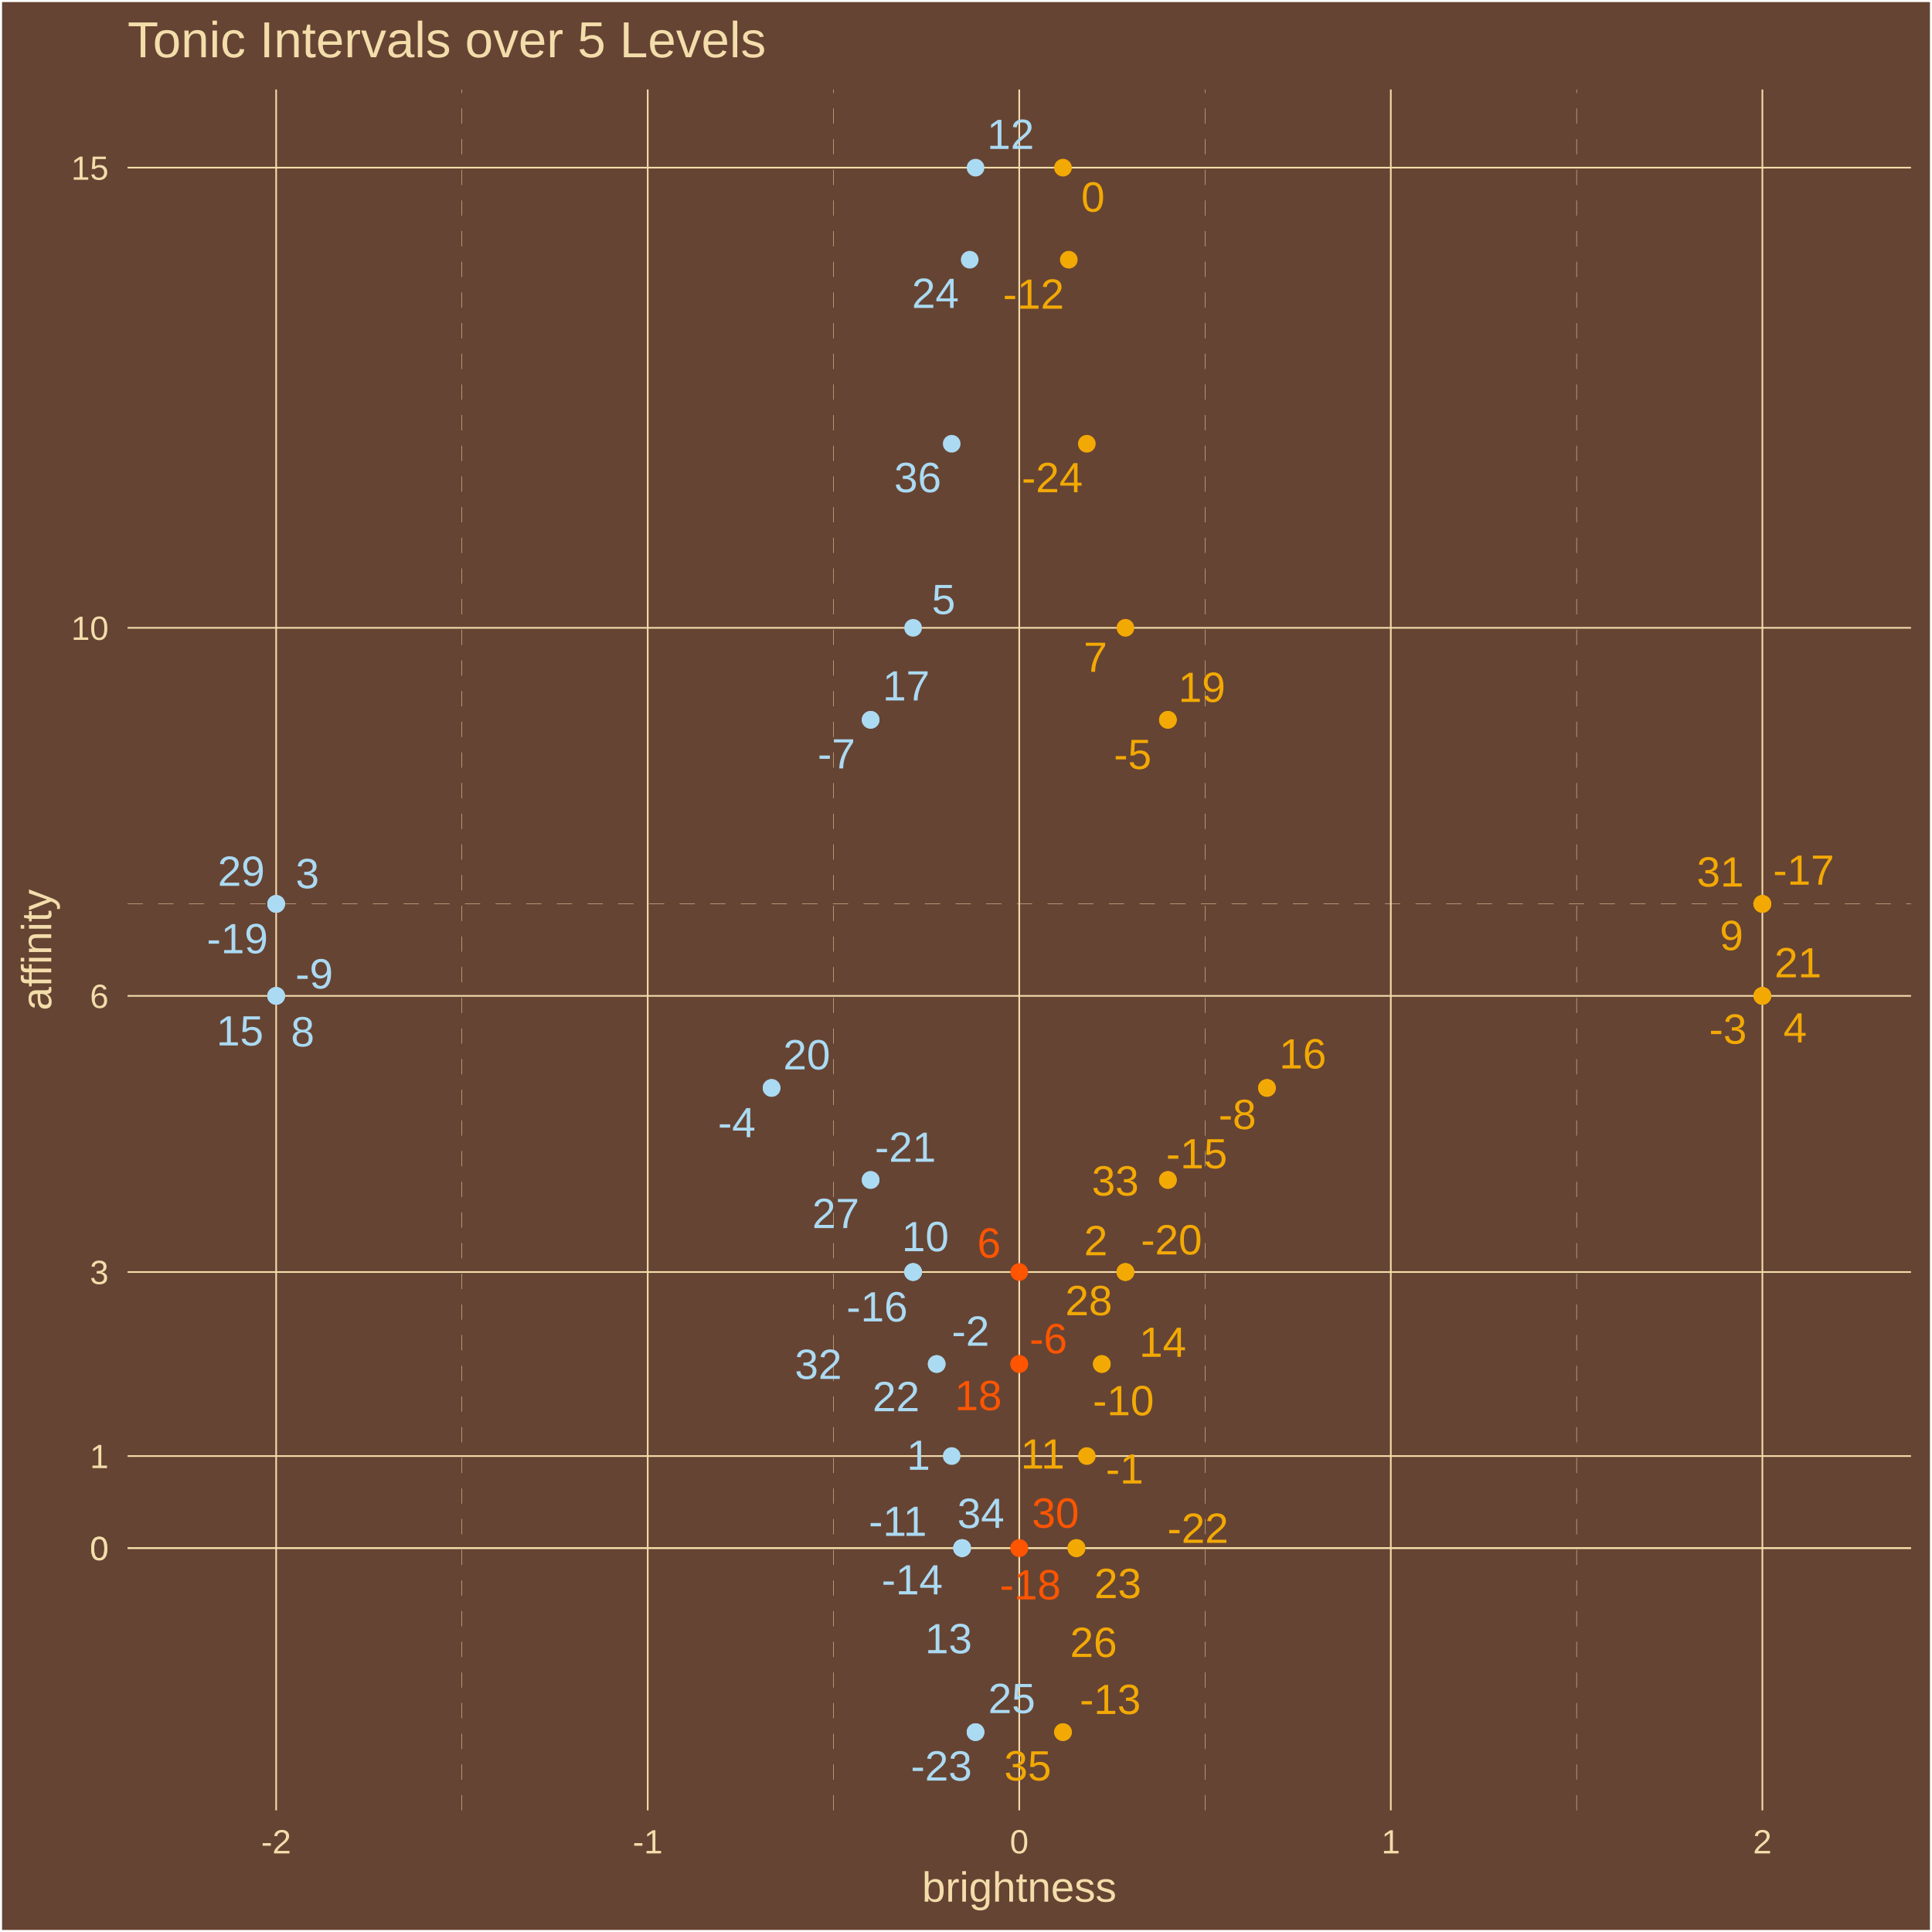
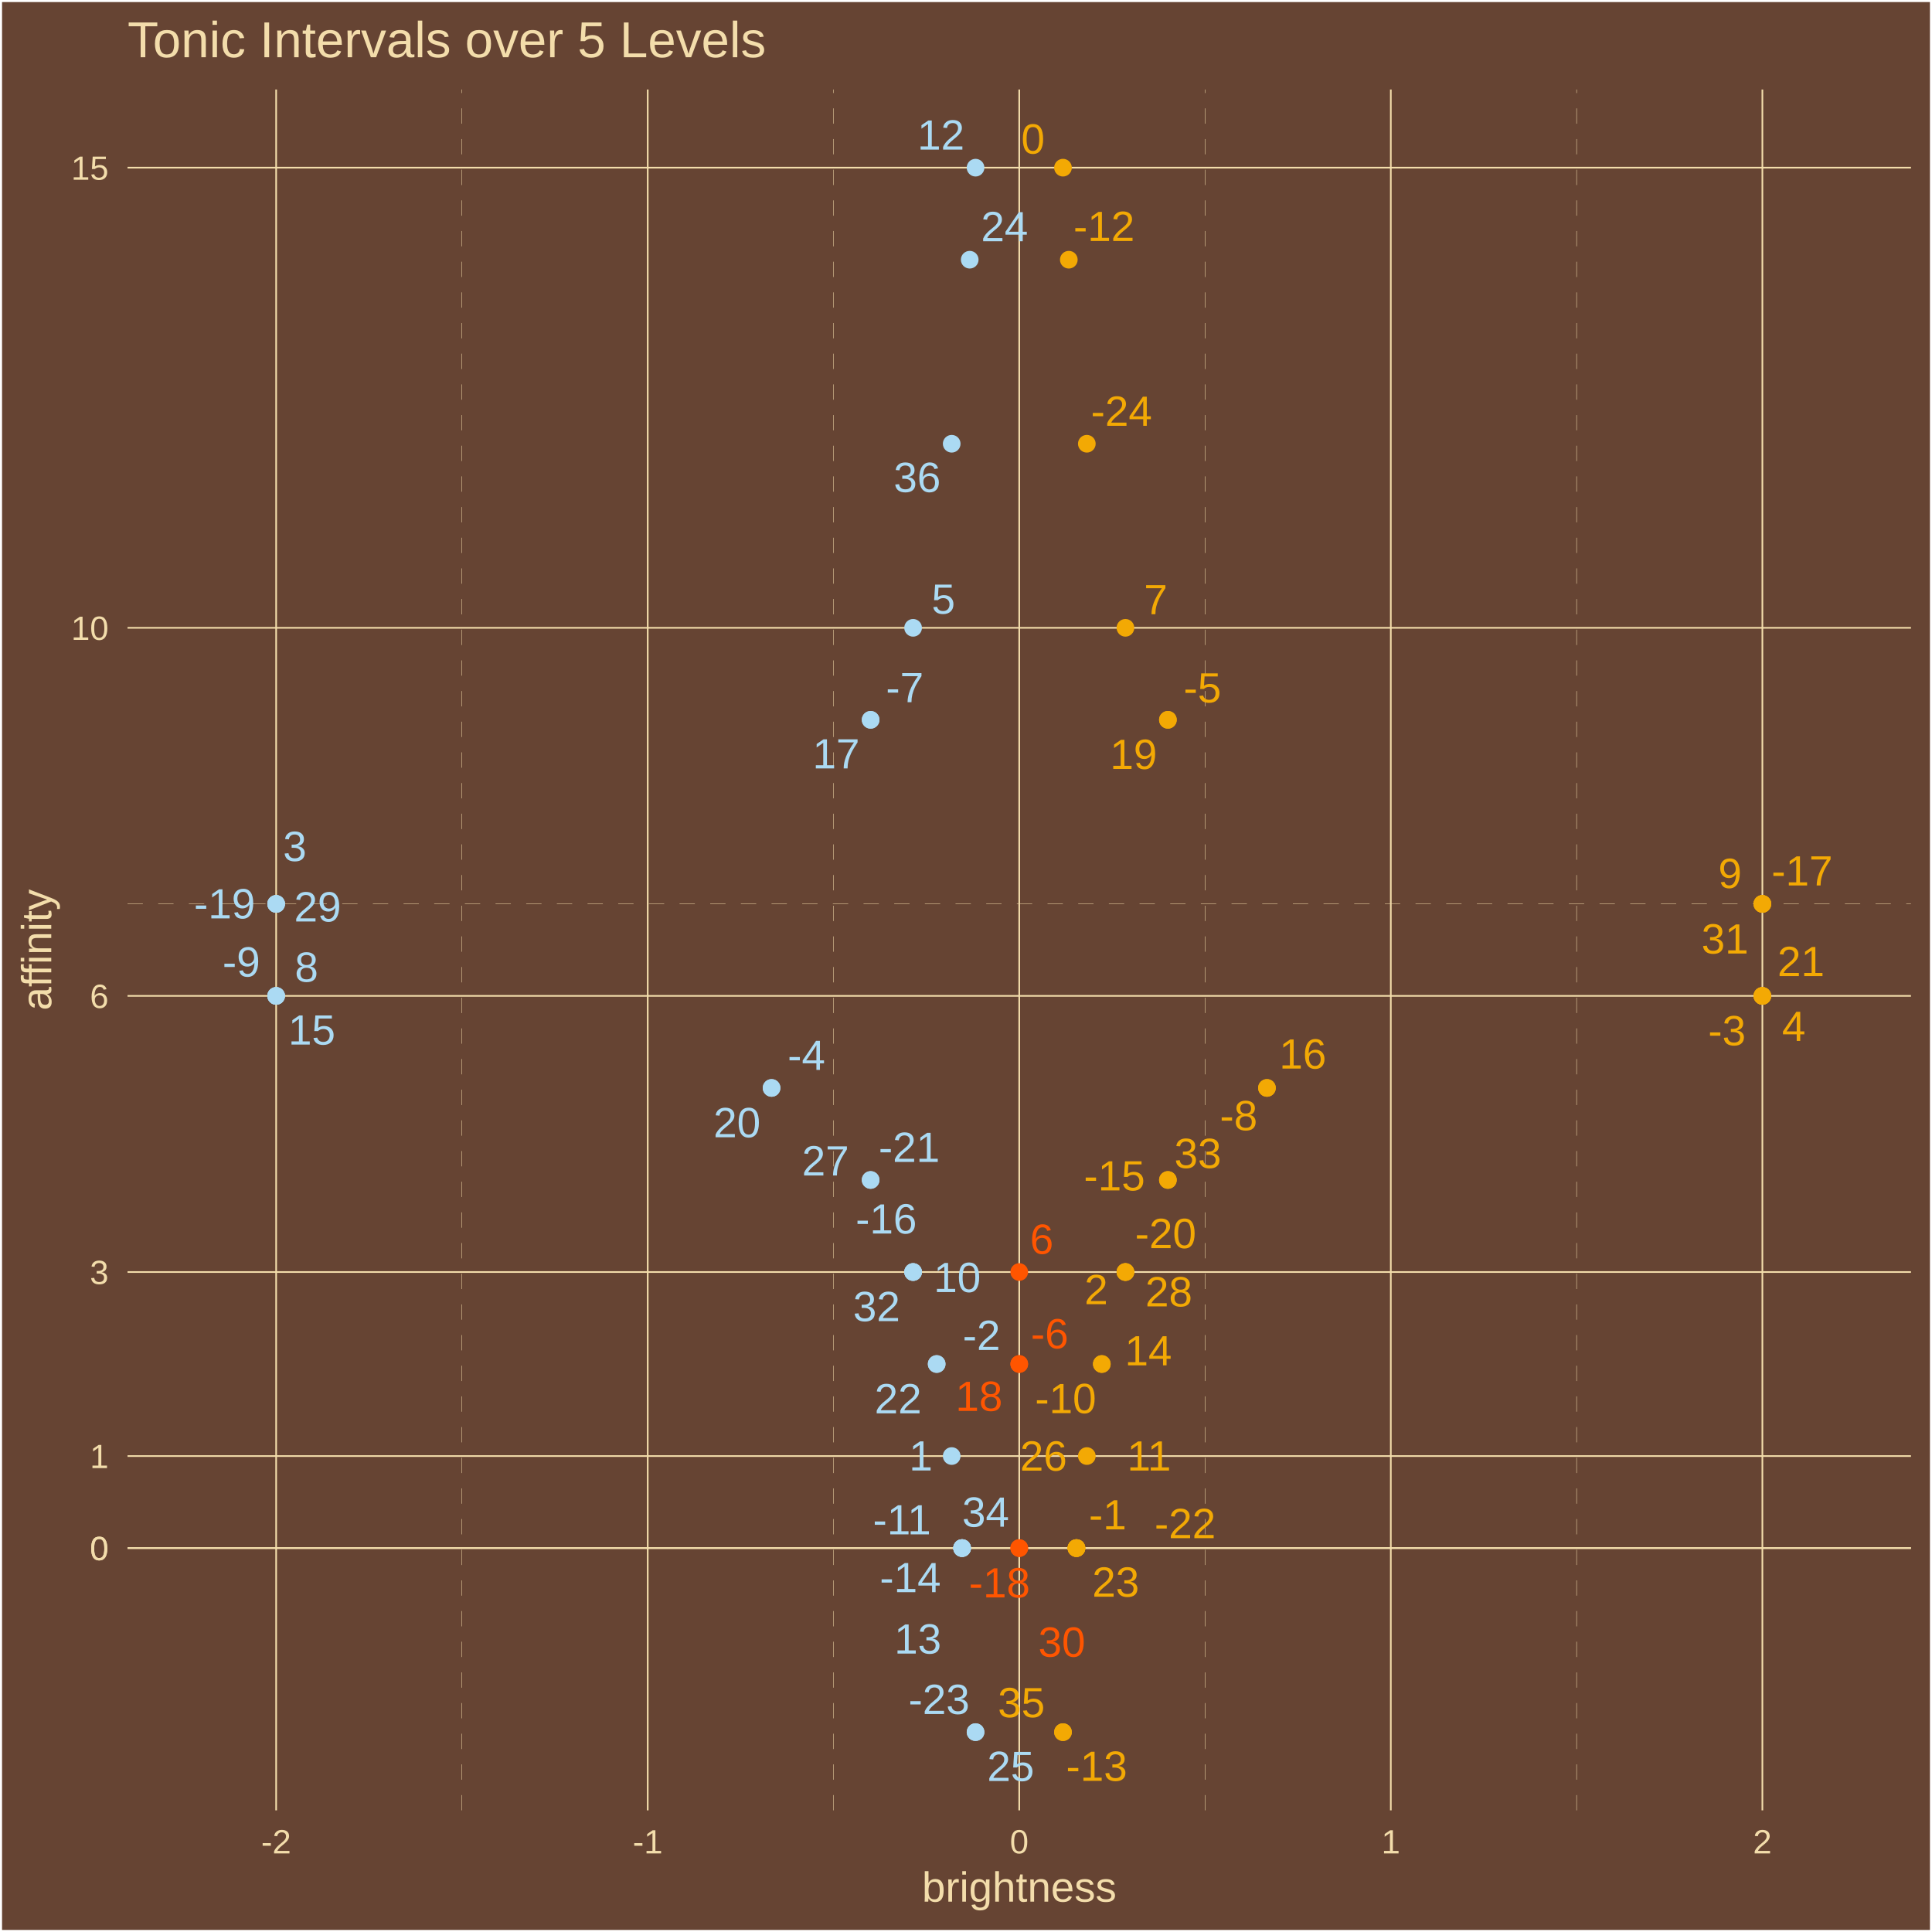
<svg xmlns="http://www.w3.org/2000/svg" class="svglite" width="504.00pt" height="504.00pt" viewBox="0 0 504.00 504.00">
  <defs>
    <style type="text/css">
    .svglite line, .svglite polyline, .svglite polygon, .svglite path, .svglite rect, .svglite circle {
      fill: none;
      stroke: #000000;
      stroke-linecap: round;
      stroke-linejoin: round;
      stroke-miterlimit: 10.00;
    }
    .svglite text {
      white-space: pre;
    }
  </style>
  </defs>
  <rect width="100%" height="100%" style="stroke: none; fill: #664433;" />
  <defs>
    <clipPath id="cpMC4wMHw1MDQuMDB8MC4wMHw1MDQuMDA=">
      <rect x="0.00" y="0.00" width="504.00" height="504.00" />
    </clipPath>
  </defs>
  <g clip-path="url(#cpMC4wMHw1MDQuMDB8MC4wMHw1MDQuMDA=)">
    <rect x="0.00" y="0" width="504.00" height="504.00" style="stroke-width: 1.07; stroke: #FFFFFF; fill: #664433;" />
  </g>
  <defs>
    <clipPath id="cpMzMuMjd8NDk4LjUyfDIzLjM0fDQ3Mi4yNw==">
      <rect x="33.27" y="23.34" width="465.25" height="448.93" />
    </clipPath>
  </defs>
  <g clip-path="url(#cpMzMuMjd8NDk4LjUyfDIzLjM0fDQ3Mi4yNw==)">
    <rect x="33.27" y="23.34" width="465.25" height="448.93" style="stroke-width: 1.07; stroke: none; fill: #664433;" />
    <polyline points="33.27,235.80 498.52,235.80 " style="stroke-width: 0.11; stroke: #F3DDAB; stroke-dasharray: 4.00,4.00; stroke-linecap: butt;" />
    <polyline points="120.50,472.27 120.50,23.34 " style="stroke-width: 0.11; stroke: #F3DDAB; stroke-dasharray: 4.00,4.00; stroke-linecap: butt;" />
    <polyline points="217.43,472.27 217.43,23.34 " style="stroke-width: 0.11; stroke: #F3DDAB; stroke-dasharray: 4.00,4.00; stroke-linecap: butt;" />
    <polyline points="314.36,472.27 314.36,23.34 " style="stroke-width: 0.11; stroke: #F3DDAB; stroke-dasharray: 4.00,4.00; stroke-linecap: butt;" />
    <polyline points="411.29,472.27 411.29,23.34 " style="stroke-width: 0.11; stroke: #F3DDAB; stroke-dasharray: 4.00,4.00; stroke-linecap: butt;" />
    <polyline points="33.27,403.85 498.52,403.85 " style="stroke-width: 0.43; stroke: #F3DDAB; stroke-linecap: butt;" />
    <polyline points="33.27,403.85 498.52,403.85 " style="stroke-width: 0.43; stroke: #F3DDAB; stroke-linecap: butt;" />
    <polyline points="33.27,379.84 498.52,379.84 " style="stroke-width: 0.43; stroke: #F3DDAB; stroke-linecap: butt;" />
    <polyline points="33.27,331.83 498.52,331.83 " style="stroke-width: 0.43; stroke: #F3DDAB; stroke-linecap: butt;" />
    <polyline points="33.27,259.80 498.52,259.80 " style="stroke-width: 0.43; stroke: #F3DDAB; stroke-linecap: butt;" />
    <polyline points="33.27,163.78 498.52,163.78 " style="stroke-width: 0.43; stroke: #F3DDAB; stroke-linecap: butt;" />
    <polyline points="33.27,43.74 498.52,43.74 " style="stroke-width: 0.43; stroke: #F3DDAB; stroke-linecap: butt;" />
    <polyline points="72.04,472.27 72.04,23.34 " style="stroke-width: 0.43; stroke: #F3DDAB; stroke-linecap: butt;" />
    <polyline points="168.97,472.27 168.97,23.34 " style="stroke-width: 0.43; stroke: #F3DDAB; stroke-linecap: butt;" />
    <polyline points="265.89,472.27 265.89,23.34 " style="stroke-width: 0.43; stroke: #F3DDAB; stroke-linecap: butt;" />
    <polyline points="362.82,472.27 362.82,23.34 " style="stroke-width: 0.43; stroke: #F3DDAB; stroke-linecap: butt;" />
    <polyline points="459.75,472.27 459.75,23.34 " style="stroke-width: 0.43; stroke: #F3DDAB; stroke-linecap: butt;" />
    <circle cx="283.52" cy="115.76" r="1.95" style="stroke-width: 0.71; stroke: #F3A904; fill: #F3A904;" />
    <circle cx="254.49" cy="451.86" r="1.95" style="stroke-width: 0.71; stroke: #ABDAF3; fill: #ABDAF3;" />
    <circle cx="280.81" cy="403.85" r="1.95" style="stroke-width: 0.71; stroke: #F3A904; fill: #F3A904;" />
    <circle cx="227.12" cy="307.82" r="1.95" style="stroke-width: 0.71; stroke: #ABDAF3; fill: #ABDAF3;" />
    <circle cx="293.59" cy="331.83" r="1.95" style="stroke-width: 0.71; stroke: #F3A904; fill: #F3A904;" />
    <circle cx="72.04" cy="235.80" r="1.95" style="stroke-width: 0.71; stroke: #ABDAF3; fill: #ABDAF3;" />
    <circle cx="265.89" cy="403.85" r="1.95" style="stroke-width: 0.71; stroke: #FF5500; fill: #FF5500;" />
    <circle cx="459.75" cy="235.80" r="1.95" style="stroke-width: 0.71; stroke: #F3A904; fill: #F3A904;" />
    <circle cx="238.20" cy="331.83" r="1.95" style="stroke-width: 0.71; stroke: #ABDAF3; fill: #ABDAF3;" />
    <circle cx="304.67" cy="307.82" r="1.95" style="stroke-width: 0.71; stroke: #F3A904; fill: #F3A904;" />
    <circle cx="250.98" cy="403.85" r="1.95" style="stroke-width: 0.71; stroke: #ABDAF3; fill: #ABDAF3;" />
    <circle cx="277.30" cy="451.86" r="1.95" style="stroke-width: 0.71; stroke: #F3A904; fill: #F3A904;" />
    <circle cx="278.82" cy="67.75" r="1.95" style="stroke-width: 0.71; stroke: #F3A904; fill: #F3A904;" />
    <circle cx="250.98" cy="403.85" r="1.95" style="stroke-width: 0.71; stroke: #ABDAF3; fill: #ABDAF3;" />
    <circle cx="287.43" cy="355.83" r="1.95" style="stroke-width: 0.71; stroke: #F3A904; fill: #F3A904;" />
    <circle cx="72.04" cy="259.80" r="1.95" style="stroke-width: 0.71; stroke: #ABDAF3; fill: #ABDAF3;" />
    <circle cx="330.51" cy="283.81" r="1.95" style="stroke-width: 0.71; stroke: #F3A904; fill: #F3A904;" />
    <circle cx="227.12" cy="187.78" r="1.95" style="stroke-width: 0.71; stroke: #ABDAF3; fill: #ABDAF3;" />
    <circle cx="265.89" cy="355.83" r="1.95" style="stroke-width: 0.71; stroke: #FF5500; fill: #FF5500;" />
    <circle cx="304.67" cy="187.78" r="1.95" style="stroke-width: 0.71; stroke: #F3A904; fill: #F3A904;" />
    <circle cx="201.28" cy="283.81" r="1.95" style="stroke-width: 0.71; stroke: #ABDAF3; fill: #ABDAF3;" />
    <circle cx="459.75" cy="259.80" r="1.95" style="stroke-width: 0.71; stroke: #F3A904; fill: #F3A904;" />
    <circle cx="244.35" cy="355.83" r="1.95" style="stroke-width: 0.71; stroke: #ABDAF3; fill: #ABDAF3;" />
    <circle cx="280.81" cy="403.85" r="1.95" style="stroke-width: 0.71; stroke: #F3A904; fill: #F3A904;" />
    <circle cx="277.30" cy="43.74" r="1.95" style="stroke-width: 0.71; stroke: #F3A904; fill: #F3A904;" />
    <circle cx="248.27" cy="379.84" r="1.95" style="stroke-width: 0.71; stroke: #ABDAF3; fill: #ABDAF3;" />
    <circle cx="293.59" cy="331.83" r="1.95" style="stroke-width: 0.71; stroke: #F3A904; fill: #F3A904;" />
    <circle cx="72.04" cy="235.80" r="1.95" style="stroke-width: 0.71; stroke: #ABDAF3; fill: #ABDAF3;" />
    <circle cx="459.75" cy="259.80" r="1.95" style="stroke-width: 0.71; stroke: #F3A904; fill: #F3A904;" />
    <circle cx="238.20" cy="163.78" r="1.95" style="stroke-width: 0.71; stroke: #ABDAF3; fill: #ABDAF3;" />
    <circle cx="265.89" cy="331.83" r="1.95" style="stroke-width: 0.71; stroke: #FF5500; fill: #FF5500;" />
    <circle cx="293.59" cy="163.78" r="1.95" style="stroke-width: 0.71; stroke: #F3A904; fill: #F3A904;" />
    <circle cx="72.04" cy="259.80" r="1.95" style="stroke-width: 0.71; stroke: #ABDAF3; fill: #ABDAF3;" />
    <circle cx="459.75" cy="235.80" r="1.95" style="stroke-width: 0.71; stroke: #F3A904; fill: #F3A904;" />
    <circle cx="238.20" cy="331.83" r="1.95" style="stroke-width: 0.71; stroke: #ABDAF3; fill: #ABDAF3;" />
    <circle cx="283.52" cy="379.84" r="1.95" style="stroke-width: 0.71; stroke: #F3A904; fill: #F3A904;" />
    <circle cx="254.49" cy="43.74" r="1.95" style="stroke-width: 0.71; stroke: #ABDAF3; fill: #ABDAF3;" />
    <circle cx="250.98" cy="403.85" r="1.95" style="stroke-width: 0.71; stroke: #ABDAF3; fill: #ABDAF3;" />
    <circle cx="287.43" cy="355.83" r="1.95" style="stroke-width: 0.71; stroke: #F3A904; fill: #F3A904;" />
    <circle cx="72.04" cy="259.80" r="1.95" style="stroke-width: 0.71; stroke: #ABDAF3; fill: #ABDAF3;" />
    <circle cx="330.51" cy="283.81" r="1.95" style="stroke-width: 0.71; stroke: #F3A904; fill: #F3A904;" />
    <circle cx="227.12" cy="187.78" r="1.95" style="stroke-width: 0.71; stroke: #ABDAF3; fill: #ABDAF3;" />
    <circle cx="265.89" cy="355.83" r="1.95" style="stroke-width: 0.71; stroke: #FF5500; fill: #FF5500;" />
    <circle cx="304.67" cy="187.78" r="1.95" style="stroke-width: 0.71; stroke: #F3A904; fill: #F3A904;" />
    <circle cx="201.28" cy="283.81" r="1.95" style="stroke-width: 0.71; stroke: #ABDAF3; fill: #ABDAF3;" />
    <circle cx="459.75" cy="259.80" r="1.95" style="stroke-width: 0.71; stroke: #F3A904; fill: #F3A904;" />
    <circle cx="244.35" cy="355.83" r="1.95" style="stroke-width: 0.71; stroke: #ABDAF3; fill: #ABDAF3;" />
    <circle cx="280.81" cy="403.85" r="1.95" style="stroke-width: 0.71; stroke: #F3A904; fill: #F3A904;" />
    <circle cx="252.97" cy="67.75" r="1.95" style="stroke-width: 0.71; stroke: #ABDAF3; fill: #ABDAF3;" />
    <circle cx="254.49" cy="451.86" r="1.95" style="stroke-width: 0.71; stroke: #ABDAF3; fill: #ABDAF3;" />
    <circle cx="280.81" cy="403.85" r="1.95" style="stroke-width: 0.71; stroke: #F3A904; fill: #F3A904;" />
    <circle cx="227.12" cy="307.82" r="1.95" style="stroke-width: 0.71; stroke: #ABDAF3; fill: #ABDAF3;" />
    <circle cx="293.59" cy="331.83" r="1.95" style="stroke-width: 0.71; stroke: #F3A904; fill: #F3A904;" />
    <circle cx="72.04" cy="235.80" r="1.95" style="stroke-width: 0.71; stroke: #ABDAF3; fill: #ABDAF3;" />
    <circle cx="265.89" cy="403.85" r="1.95" style="stroke-width: 0.71; stroke: #FF5500; fill: #FF5500;" />
    <circle cx="459.75" cy="235.80" r="1.95" style="stroke-width: 0.71; stroke: #F3A904; fill: #F3A904;" />
    <circle cx="238.20" cy="331.83" r="1.95" style="stroke-width: 0.71; stroke: #ABDAF3; fill: #ABDAF3;" />
    <circle cx="304.67" cy="307.82" r="1.95" style="stroke-width: 0.71; stroke: #F3A904; fill: #F3A904;" />
    <circle cx="250.98" cy="403.85" r="1.95" style="stroke-width: 0.71; stroke: #ABDAF3; fill: #ABDAF3;" />
    <circle cx="277.30" cy="451.86" r="1.95" style="stroke-width: 0.71; stroke: #F3A904; fill: #F3A904;" />
    <circle cx="248.27" cy="115.76" r="1.95" style="stroke-width: 0.71; stroke: #ABDAF3; fill: #ABDAF3;" />
-     <line x1="302.73" y1="398.69" x2="281.91" y2="403.59" style="stroke-width: 1.07; stroke: none;" />
-     <line x1="243.98" y1="398.43" x2="250.09" y2="403.16" style="stroke-width: 1.07; stroke: none;" />
-     <line x1="292.25" y1="388.80" x2="281.48" y2="402.96" style="stroke-width: 1.07; stroke: none;" />
-     <line x1="247.51" y1="421.58" x2="250.77" y2="404.93" style="stroke-width: 1.07; stroke: none;" />
-     <line x1="295.38" y1="351.17" x2="288.41" y2="355.26" style="stroke-width: 1.07; stroke: none;" />
-     <line x1="285.15" y1="422.54" x2="281.06" y2="404.92" style="stroke-width: 1.07; stroke: none;" />
-     <line x1="221.42" y1="354.87" x2="237.54" y2="332.73" style="stroke-width: 1.07; stroke: none;" />
-     <text x="274.50" y="128.41" text-anchor="middle" style="font-size: 11.04px;fill: #F3A904; font-family: &quot;Arial&quot;;" textLength="15.94px" lengthAdjust="spacingAndGlyphs">-24</text>
-     <text x="245.58" y="464.50" text-anchor="middle" style="font-size: 11.04px;fill: #ABDAF3; font-family: &quot;Arial&quot;;" textLength="15.94px" lengthAdjust="spacingAndGlyphs">-23</text>
-     <text x="312.50" y="402.49" text-anchor="middle" style="font-size: 11.04px;fill: #F3A904; font-family: &quot;Arial&quot;;" textLength="15.94px" lengthAdjust="spacingAndGlyphs">-22</text>
-     <text x="236.19" y="303.08" text-anchor="middle" style="font-size: 11.04px;fill: #ABDAF3; font-family: &quot;Arial&quot;;" textLength="15.94px" lengthAdjust="spacingAndGlyphs">-21</text>
-     <text x="305.60" y="327.24" text-anchor="middle" style="font-size: 11.04px;fill: #F3A904; font-family: &quot;Arial&quot;;" textLength="15.94px" lengthAdjust="spacingAndGlyphs">-20</text>
-     <text x="61.93" y="248.68" text-anchor="middle" style="font-size: 11.04px;fill: #ABDAF3; font-family: &quot;Arial&quot;;" textLength="15.94px" lengthAdjust="spacingAndGlyphs">-19</text>
-     <text x="268.78" y="417.23" text-anchor="middle" style="font-size: 11.04px;fill: #FF5500; font-family: &quot;Arial&quot;;" textLength="15.94px" lengthAdjust="spacingAndGlyphs">-18</text>
-     <text x="470.52" y="230.79" text-anchor="middle" style="font-size: 11.04px;fill: #F3A904; font-family: &quot;Arial&quot;;" textLength="15.94px" lengthAdjust="spacingAndGlyphs">-17</text>
-     <text x="228.81" y="344.73" text-anchor="middle" style="font-size: 11.04px;fill: #ABDAF3; font-family: &quot;Arial&quot;;" textLength="15.94px" lengthAdjust="spacingAndGlyphs">-16</text>
-     <text x="312.19" y="304.77" text-anchor="middle" style="font-size: 11.04px;fill: #F3A904; font-family: &quot;Arial&quot;;" textLength="15.94px" lengthAdjust="spacingAndGlyphs">-15</text>
-     <text x="237.96" y="415.92" text-anchor="middle" style="font-size: 11.04px;fill: #ABDAF3; font-family: &quot;Arial&quot;;" textLength="15.94px" lengthAdjust="spacingAndGlyphs">-14</text>
-     <text x="289.64" y="447.14" text-anchor="middle" style="font-size: 11.04px;fill: #F3A904; font-family: &quot;Arial&quot;;" textLength="15.94px" lengthAdjust="spacingAndGlyphs">-13</text>
-     <text x="269.62" y="80.53" text-anchor="middle" style="font-size: 11.04px;fill: #F3A904; font-family: &quot;Arial&quot;;" textLength="15.94px" lengthAdjust="spacingAndGlyphs">-12</text>
-     <text x="234.21" y="400.67" text-anchor="middle" style="font-size: 11.04px;fill: #ABDAF3; font-family: &quot;Arial&quot;;" textLength="15.94px" lengthAdjust="spacingAndGlyphs">-11</text>
-     <text x="293.06" y="369.20" text-anchor="middle" style="font-size: 11.04px;fill: #F3A904; font-family: &quot;Arial&quot;;" textLength="15.94px" lengthAdjust="spacingAndGlyphs">-10</text>
-     <text x="81.98" y="257.86" text-anchor="middle" style="font-size: 11.04px;fill: #ABDAF3; font-family: &quot;Arial&quot;;" textLength="9.81px" lengthAdjust="spacingAndGlyphs">-9</text>
-     <text x="322.79" y="294.55" text-anchor="middle" style="font-size: 11.04px;fill: #F3A904; font-family: &quot;Arial&quot;;" textLength="9.81px" lengthAdjust="spacingAndGlyphs">-8</text>
-     <text x="218.21" y="200.45" text-anchor="middle" style="font-size: 11.04px;fill: #ABDAF3; font-family: &quot;Arial&quot;;" textLength="9.81px" lengthAdjust="spacingAndGlyphs">-7</text>
-     <text x="273.49" y="353.04" text-anchor="middle" style="font-size: 11.04px;fill: #FF5500; font-family: &quot;Arial&quot;;" textLength="9.81px" lengthAdjust="spacingAndGlyphs">-6</text>
-     <text x="295.48" y="200.61" text-anchor="middle" style="font-size: 11.04px;fill: #F3A904; font-family: &quot;Arial&quot;;" textLength="9.81px" lengthAdjust="spacingAndGlyphs">-5</text>
-     <text x="192.20" y="296.66" text-anchor="middle" style="font-size: 11.04px;fill: #ABDAF3; font-family: &quot;Arial&quot;;" textLength="9.81px" lengthAdjust="spacingAndGlyphs">-4</text>
-     <text x="450.77" y="272.27" text-anchor="middle" style="font-size: 11.04px;fill: #F3A904; font-family: &quot;Arial&quot;;" textLength="9.81px" lengthAdjust="spacingAndGlyphs">-3</text>
-     <text x="253.19" y="351.06" text-anchor="middle" style="font-size: 11.04px;fill: #ABDAF3; font-family: &quot;Arial&quot;;" textLength="9.81px" lengthAdjust="spacingAndGlyphs">-2</text>
-     <text x="293.38" y="387.00" text-anchor="middle" style="font-size: 11.04px;fill: #F3A904; font-family: &quot;Arial&quot;;" textLength="9.81px" lengthAdjust="spacingAndGlyphs">-1</text>
-     <text x="285.12" y="55.21" text-anchor="middle" style="font-size: 11.04px;fill: #F3A904; font-family: &quot;Arial&quot;;" textLength="6.13px" lengthAdjust="spacingAndGlyphs">0</text>
-     <text x="239.60" y="383.43" text-anchor="middle" style="font-size: 11.04px;fill: #ABDAF3; font-family: &quot;Arial&quot;;" textLength="6.13px" lengthAdjust="spacingAndGlyphs">1</text>
-     <text x="285.87" y="327.47" text-anchor="middle" style="font-size: 11.04px;fill: #F3A904; font-family: &quot;Arial&quot;;" textLength="6.13px" lengthAdjust="spacingAndGlyphs">2</text>
-     <text x="80.19" y="231.71" text-anchor="middle" style="font-size: 11.04px;fill: #ABDAF3; font-family: &quot;Arial&quot;;" textLength="6.13px" lengthAdjust="spacingAndGlyphs">3</text>
-     <text x="468.30" y="271.94" text-anchor="middle" style="font-size: 11.04px;fill: #F3A904; font-family: &quot;Arial&quot;;" textLength="6.13px" lengthAdjust="spacingAndGlyphs">4</text>
-     <text x="246.15" y="160.19" text-anchor="middle" style="font-size: 11.04px;fill: #ABDAF3; font-family: &quot;Arial&quot;;" textLength="6.13px" lengthAdjust="spacingAndGlyphs">5</text>
-     <text x="257.99" y="328.08" text-anchor="middle" style="font-size: 11.04px;fill: #FF5500; font-family: &quot;Arial&quot;;" textLength="6.13px" lengthAdjust="spacingAndGlyphs">6</text>
-     <text x="285.77" y="175.26" text-anchor="middle" style="font-size: 11.04px;fill: #F3A904; font-family: &quot;Arial&quot;;" textLength="6.13px" lengthAdjust="spacingAndGlyphs">7</text>
-     <text x="78.96" y="272.98" text-anchor="middle" style="font-size: 11.04px;fill: #ABDAF3; font-family: &quot;Arial&quot;;" textLength="6.13px" lengthAdjust="spacingAndGlyphs">8</text>
-     <text x="451.70" y="247.86" text-anchor="middle" style="font-size: 11.04px;fill: #F3A904; font-family: &quot;Arial&quot;;" textLength="6.13px" lengthAdjust="spacingAndGlyphs">9</text>
-     <text x="241.39" y="326.41" text-anchor="middle" style="font-size: 11.04px;fill: #ABDAF3; font-family: &quot;Arial&quot;;" textLength="12.27px" lengthAdjust="spacingAndGlyphs">10</text>
-     <text x="271.99" y="383.10" text-anchor="middle" style="font-size: 11.04px;fill: #F3A904; font-family: &quot;Arial&quot;;" textLength="12.27px" lengthAdjust="spacingAndGlyphs">11</text>
-     <text x="263.63" y="38.86" text-anchor="middle" style="font-size: 11.04px;fill: #ABDAF3; font-family: &quot;Arial&quot;;" textLength="12.27px" lengthAdjust="spacingAndGlyphs">12</text>
-     <text x="247.45" y="431.29" text-anchor="middle" style="font-size: 11.04px;fill: #ABDAF3; font-family: &quot;Arial&quot;;" textLength="12.27px" lengthAdjust="spacingAndGlyphs">13</text>
-     <text x="303.32" y="353.95" text-anchor="middle" style="font-size: 11.04px;fill: #F3A904; font-family: &quot;Arial&quot;;" textLength="12.27px" lengthAdjust="spacingAndGlyphs">14</text>
-     <text x="62.59" y="272.73" text-anchor="middle" style="font-size: 11.04px;fill: #ABDAF3; font-family: &quot;Arial&quot;;" textLength="12.27px" lengthAdjust="spacingAndGlyphs">15</text>
-     <text x="339.86" y="278.73" text-anchor="middle" style="font-size: 11.04px;fill: #F3A904; font-family: &quot;Arial&quot;;" textLength="12.27px" lengthAdjust="spacingAndGlyphs">16</text>
-     <text x="236.39" y="182.73" text-anchor="middle" style="font-size: 11.04px;fill: #ABDAF3; font-family: &quot;Arial&quot;;" textLength="12.27px" lengthAdjust="spacingAndGlyphs">17</text>
-     <text x="255.21" y="367.87" text-anchor="middle" style="font-size: 11.04px;fill: #FF5500; font-family: &quot;Arial&quot;;" textLength="12.27px" lengthAdjust="spacingAndGlyphs">18</text>
-     <text x="313.53" y="183.11" text-anchor="middle" style="font-size: 11.04px;fill: #F3A904; font-family: &quot;Arial&quot;;" textLength="12.27px" lengthAdjust="spacingAndGlyphs">19</text>
-     <text x="210.44" y="278.97" text-anchor="middle" style="font-size: 11.04px;fill: #ABDAF3; font-family: &quot;Arial&quot;;" textLength="12.27px" lengthAdjust="spacingAndGlyphs">20</text>
-     <text x="469.03" y="254.96" text-anchor="middle" style="font-size: 11.04px;fill: #F3A904; font-family: &quot;Arial&quot;;" textLength="12.27px" lengthAdjust="spacingAndGlyphs">21</text>
-     <text x="233.75" y="368.15" text-anchor="middle" style="font-size: 11.04px;fill: #ABDAF3; font-family: &quot;Arial&quot;;" textLength="12.27px" lengthAdjust="spacingAndGlyphs">22</text>
-     <text x="291.60" y="416.89" text-anchor="middle" style="font-size: 11.04px;fill: #F3A904; font-family: &quot;Arial&quot;;" textLength="12.27px" lengthAdjust="spacingAndGlyphs">23</text>
-     <text x="244.02" y="80.33" text-anchor="middle" style="font-size: 11.04px;fill: #ABDAF3; font-family: &quot;Arial&quot;;" textLength="12.27px" lengthAdjust="spacingAndGlyphs">24</text>
-     <text x="263.93" y="446.90" text-anchor="middle" style="font-size: 11.04px;fill: #ABDAF3; font-family: &quot;Arial&quot;;" textLength="12.27px" lengthAdjust="spacingAndGlyphs">25</text>
-     <text x="285.27" y="432.26" text-anchor="middle" style="font-size: 11.04px;fill: #F3A904; font-family: &quot;Arial&quot;;" textLength="12.27px" lengthAdjust="spacingAndGlyphs">26</text>
-     <text x="218.02" y="320.37" text-anchor="middle" style="font-size: 11.04px;fill: #ABDAF3; font-family: &quot;Arial&quot;;" textLength="12.27px" lengthAdjust="spacingAndGlyphs">27</text>
-     <text x="284.03" y="343.09" text-anchor="middle" style="font-size: 11.04px;fill: #F3A904; font-family: &quot;Arial&quot;;" textLength="12.27px" lengthAdjust="spacingAndGlyphs">28</text>
-     <text x="62.94" y="231.09" text-anchor="middle" style="font-size: 11.04px;fill: #ABDAF3; font-family: &quot;Arial&quot;;" textLength="12.27px" lengthAdjust="spacingAndGlyphs">29</text>
-     <text x="275.34" y="398.54" text-anchor="middle" style="font-size: 11.04px;fill: #FF5500; font-family: &quot;Arial&quot;;" textLength="12.27px" lengthAdjust="spacingAndGlyphs">30</text>
-     <text x="448.77" y="231.27" text-anchor="middle" style="font-size: 11.04px;fill: #F3A904; font-family: &quot;Arial&quot;;" textLength="12.27px" lengthAdjust="spacingAndGlyphs">31</text>
-     <text x="213.48" y="359.73" text-anchor="middle" style="font-size: 11.04px;fill: #ABDAF3; font-family: &quot;Arial&quot;;" textLength="12.27px" lengthAdjust="spacingAndGlyphs">32</text>
-     <text x="290.95" y="311.88" text-anchor="middle" style="font-size: 11.04px;fill: #F3A904; font-family: &quot;Arial&quot;;" textLength="12.27px" lengthAdjust="spacingAndGlyphs">33</text>
-     <text x="255.87" y="398.59" text-anchor="middle" style="font-size: 11.04px;fill: #ABDAF3; font-family: &quot;Arial&quot;;" textLength="12.27px" lengthAdjust="spacingAndGlyphs">34</text>
-     <text x="268.10" y="464.46" text-anchor="middle" style="font-size: 11.04px;fill: #F3A904; font-family: &quot;Arial&quot;;" textLength="12.27px" lengthAdjust="spacingAndGlyphs">35</text>
-     <text x="239.41" y="128.39" text-anchor="middle" style="font-size: 11.04px;fill: #ABDAF3; font-family: &quot;Arial&quot;;" textLength="12.27px" lengthAdjust="spacingAndGlyphs">36</text>
+     <line x1="299.40" y1="397.65" x2="281.88" y2="403.49" style="stroke-width: 1.07; stroke: none;" />
+     <line x1="232.78" y1="323.59" x2="237.59" y2="330.90" style="stroke-width: 1.07; stroke: none;" />
+     <line x1="76.39" y1="226.42" x2="72.50" y2="234.79" style="stroke-width: 1.07; stroke: none;" />
+     <line x1="240.51" y1="421.65" x2="250.42" y2="404.80" style="stroke-width: 1.07; stroke: none;" />
+     <line x1="272.91" y1="385.45" x2="280.37" y2="402.83" style="stroke-width: 1.07; stroke: none;" />
+     <line x1="276.03" y1="422.48" x2="266.42" y2="404.82" style="stroke-width: 1.07; stroke: none;" />
+     <text x="292.57" y="111.08" text-anchor="middle" style="font-size: 11.04px;fill: #F3A904; font-family: &quot;Arial&quot;;" textLength="15.94px" lengthAdjust="spacingAndGlyphs">-24</text>
+     <text x="244.97" y="447.13" text-anchor="middle" style="font-size: 11.04px;fill: #ABDAF3; font-family: &quot;Arial&quot;;" textLength="15.94px" lengthAdjust="spacingAndGlyphs">-23</text>
+     <text x="309.17" y="401.26" text-anchor="middle" style="font-size: 11.04px;fill: #F3A904; font-family: &quot;Arial&quot;;" textLength="15.94px" lengthAdjust="spacingAndGlyphs">-22</text>
+     <text x="237.18" y="303.11" text-anchor="middle" style="font-size: 11.04px;fill: #ABDAF3; font-family: &quot;Arial&quot;;" textLength="15.94px" lengthAdjust="spacingAndGlyphs">-21</text>
+     <text x="304.08" y="325.59" text-anchor="middle" style="font-size: 11.04px;fill: #F3A904; font-family: &quot;Arial&quot;;" textLength="15.94px" lengthAdjust="spacingAndGlyphs">-20</text>
+     <text x="58.59" y="239.58" text-anchor="middle" style="font-size: 11.04px;fill: #ABDAF3; font-family: &quot;Arial&quot;;" textLength="15.94px" lengthAdjust="spacingAndGlyphs">-19</text>
+     <text x="260.74" y="416.72" text-anchor="middle" style="font-size: 11.04px;fill: #FF5500; font-family: &quot;Arial&quot;;" textLength="15.94px" lengthAdjust="spacingAndGlyphs">-18</text>
+     <text x="470.11" y="231.00" text-anchor="middle" style="font-size: 11.04px;fill: #F3A904; font-family: &quot;Arial&quot;;" textLength="15.94px" lengthAdjust="spacingAndGlyphs">-17</text>
+     <text x="231.19" y="321.79" text-anchor="middle" style="font-size: 11.04px;fill: #ABDAF3; font-family: &quot;Arial&quot;;" textLength="15.94px" lengthAdjust="spacingAndGlyphs">-16</text>
+     <text x="290.72" y="310.54" text-anchor="middle" style="font-size: 11.04px;fill: #F3A904; font-family: &quot;Arial&quot;;" textLength="15.94px" lengthAdjust="spacingAndGlyphs">-15</text>
+     <text x="237.48" y="415.34" text-anchor="middle" style="font-size: 11.04px;fill: #ABDAF3; font-family: &quot;Arial&quot;;" textLength="15.94px" lengthAdjust="spacingAndGlyphs">-14</text>
+     <text x="286.09" y="464.56" text-anchor="middle" style="font-size: 11.04px;fill: #F3A904; font-family: &quot;Arial&quot;;" textLength="15.94px" lengthAdjust="spacingAndGlyphs">-13</text>
+     <text x="288.01" y="62.87" text-anchor="middle" style="font-size: 11.04px;fill: #F3A904; font-family: &quot;Arial&quot;;" textLength="15.94px" lengthAdjust="spacingAndGlyphs">-12</text>
+     <text x="235.29" y="400.27" text-anchor="middle" style="font-size: 11.04px;fill: #ABDAF3; font-family: &quot;Arial&quot;;" textLength="15.94px" lengthAdjust="spacingAndGlyphs">-11</text>
+     <text x="277.99" y="368.65" text-anchor="middle" style="font-size: 11.04px;fill: #F3A904; font-family: &quot;Arial&quot;;" textLength="15.94px" lengthAdjust="spacingAndGlyphs">-10</text>
+     <text x="62.96" y="254.75" text-anchor="middle" style="font-size: 11.04px;fill: #ABDAF3; font-family: &quot;Arial&quot;;" textLength="9.81px" lengthAdjust="spacingAndGlyphs">-9</text>
+     <text x="323.13" y="294.84" text-anchor="middle" style="font-size: 11.04px;fill: #F3A904; font-family: &quot;Arial&quot;;" textLength="9.81px" lengthAdjust="spacingAndGlyphs">-8</text>
+     <text x="236.02" y="183.19" text-anchor="middle" style="font-size: 11.04px;fill: #ABDAF3; font-family: &quot;Arial&quot;;" textLength="9.81px" lengthAdjust="spacingAndGlyphs">-7</text>
+     <text x="273.82" y="351.75" text-anchor="middle" style="font-size: 11.04px;fill: #FF5500; font-family: &quot;Arial&quot;;" textLength="9.81px" lengthAdjust="spacingAndGlyphs">-6</text>
+     <text x="313.67" y="183.25" text-anchor="middle" style="font-size: 11.04px;fill: #F3A904; font-family: &quot;Arial&quot;;" textLength="9.81px" lengthAdjust="spacingAndGlyphs">-5</text>
+     <text x="210.38" y="279.11" text-anchor="middle" style="font-size: 11.04px;fill: #ABDAF3; font-family: &quot;Arial&quot;;" textLength="9.81px" lengthAdjust="spacingAndGlyphs">-4</text>
+     <text x="450.51" y="272.69" text-anchor="middle" style="font-size: 11.04px;fill: #F3A904; font-family: &quot;Arial&quot;;" textLength="9.81px" lengthAdjust="spacingAndGlyphs">-3</text>
+     <text x="256.05" y="352.17" text-anchor="middle" style="font-size: 11.04px;fill: #ABDAF3; font-family: &quot;Arial&quot;;" textLength="9.81px" lengthAdjust="spacingAndGlyphs">-2</text>
+     <text x="288.96" y="398.97" text-anchor="middle" style="font-size: 11.04px;fill: #F3A904; font-family: &quot;Arial&quot;;" textLength="9.81px" lengthAdjust="spacingAndGlyphs">-1</text>
+     <text x="269.47" y="40.07" text-anchor="middle" style="font-size: 11.04px;fill: #F3A904; font-family: &quot;Arial&quot;;" textLength="6.13px" lengthAdjust="spacingAndGlyphs">0</text>
+     <text x="240.22" y="383.61" text-anchor="middle" style="font-size: 11.04px;fill: #ABDAF3; font-family: &quot;Arial&quot;;" textLength="6.13px" lengthAdjust="spacingAndGlyphs">1</text>
+     <text x="285.96" y="340.23" text-anchor="middle" style="font-size: 11.04px;fill: #F3A904; font-family: &quot;Arial&quot;;" textLength="6.13px" lengthAdjust="spacingAndGlyphs">2</text>
+     <text x="76.90" y="224.62" text-anchor="middle" style="font-size: 11.04px;fill: #ABDAF3; font-family: &quot;Arial&quot;;" textLength="6.13px" lengthAdjust="spacingAndGlyphs">3</text>
+     <text x="467.95" y="271.54" text-anchor="middle" style="font-size: 11.04px;fill: #F3A904; font-family: &quot;Arial&quot;;" textLength="6.13px" lengthAdjust="spacingAndGlyphs">4</text>
+     <text x="246.10" y="160.09" text-anchor="middle" style="font-size: 11.04px;fill: #ABDAF3; font-family: &quot;Arial&quot;;" textLength="6.13px" lengthAdjust="spacingAndGlyphs">5</text>
+     <text x="271.75" y="327.09" text-anchor="middle" style="font-size: 11.04px;fill: #FF5500; font-family: &quot;Arial&quot;;" textLength="6.13px" lengthAdjust="spacingAndGlyphs">6</text>
+     <text x="301.49" y="160.23" text-anchor="middle" style="font-size: 11.04px;fill: #F3A904; font-family: &quot;Arial&quot;;" textLength="6.13px" lengthAdjust="spacingAndGlyphs">7</text>
+     <text x="79.96" y="256.11" text-anchor="middle" style="font-size: 11.04px;fill: #ABDAF3; font-family: &quot;Arial&quot;;" textLength="6.13px" lengthAdjust="spacingAndGlyphs">8</text>
+     <text x="451.31" y="231.66" text-anchor="middle" style="font-size: 11.04px;fill: #F3A904; font-family: &quot;Arial&quot;;" textLength="6.13px" lengthAdjust="spacingAndGlyphs">9</text>
+     <text x="249.71" y="337.06" text-anchor="middle" style="font-size: 11.04px;fill: #ABDAF3; font-family: &quot;Arial&quot;;" textLength="12.27px" lengthAdjust="spacingAndGlyphs">10</text>
+     <text x="299.76" y="383.62" text-anchor="middle" style="font-size: 11.04px;fill: #F3A904; font-family: &quot;Arial&quot;;" textLength="12.27px" lengthAdjust="spacingAndGlyphs">11</text>
+     <text x="245.46" y="39.02" text-anchor="middle" style="font-size: 11.04px;fill: #ABDAF3; font-family: &quot;Arial&quot;;" textLength="12.27px" lengthAdjust="spacingAndGlyphs">12</text>
+     <text x="239.43" y="431.37" text-anchor="middle" style="font-size: 11.04px;fill: #ABDAF3; font-family: &quot;Arial&quot;;" textLength="12.27px" lengthAdjust="spacingAndGlyphs">13</text>
+     <text x="299.57" y="356.18" text-anchor="middle" style="font-size: 11.04px;fill: #F3A904; font-family: &quot;Arial&quot;;" textLength="12.27px" lengthAdjust="spacingAndGlyphs">14</text>
+     <text x="81.34" y="272.49" text-anchor="middle" style="font-size: 11.04px;fill: #ABDAF3; font-family: &quot;Arial&quot;;" textLength="12.27px" lengthAdjust="spacingAndGlyphs">15</text>
+     <text x="339.86" y="278.76" text-anchor="middle" style="font-size: 11.04px;fill: #F3A904; font-family: &quot;Arial&quot;;" textLength="12.27px" lengthAdjust="spacingAndGlyphs">16</text>
+     <text x="218.12" y="200.45" text-anchor="middle" style="font-size: 11.04px;fill: #ABDAF3; font-family: &quot;Arial&quot;;" textLength="12.27px" lengthAdjust="spacingAndGlyphs">17</text>
+     <text x="255.40" y="368.06" text-anchor="middle" style="font-size: 11.04px;fill: #FF5500; font-family: &quot;Arial&quot;;" textLength="12.27px" lengthAdjust="spacingAndGlyphs">18</text>
+     <text x="295.71" y="200.59" text-anchor="middle" style="font-size: 11.04px;fill: #F3A904; font-family: &quot;Arial&quot;;" textLength="12.27px" lengthAdjust="spacingAndGlyphs">19</text>
+     <text x="192.25" y="296.67" text-anchor="middle" style="font-size: 11.04px;fill: #ABDAF3; font-family: &quot;Arial&quot;;" textLength="12.27px" lengthAdjust="spacingAndGlyphs">20</text>
+     <text x="469.82" y="254.64" text-anchor="middle" style="font-size: 11.04px;fill: #F3A904; font-family: &quot;Arial&quot;;" textLength="12.27px" lengthAdjust="spacingAndGlyphs">21</text>
+     <text x="234.28" y="368.70" text-anchor="middle" style="font-size: 11.04px;fill: #ABDAF3; font-family: &quot;Arial&quot;;" textLength="12.27px" lengthAdjust="spacingAndGlyphs">22</text>
+     <text x="291.05" y="416.53" text-anchor="middle" style="font-size: 11.04px;fill: #F3A904; font-family: &quot;Arial&quot;;" textLength="12.27px" lengthAdjust="spacingAndGlyphs">23</text>
+     <text x="262.05" y="62.94" text-anchor="middle" style="font-size: 11.04px;fill: #ABDAF3; font-family: &quot;Arial&quot;;" textLength="12.27px" lengthAdjust="spacingAndGlyphs">24</text>
+     <text x="263.65" y="464.60" text-anchor="middle" style="font-size: 11.04px;fill: #ABDAF3; font-family: &quot;Arial&quot;;" textLength="12.27px" lengthAdjust="spacingAndGlyphs">25</text>
+     <text x="272.22" y="383.65" text-anchor="middle" style="font-size: 11.04px;fill: #F3A904; font-family: &quot;Arial&quot;;" textLength="12.27px" lengthAdjust="spacingAndGlyphs">26</text>
+     <text x="215.34" y="306.64" text-anchor="middle" style="font-size: 11.04px;fill: #ABDAF3; font-family: &quot;Arial&quot;;" textLength="12.27px" lengthAdjust="spacingAndGlyphs">27</text>
+     <text x="304.91" y="340.80" text-anchor="middle" style="font-size: 11.04px;fill: #F3A904; font-family: &quot;Arial&quot;;" textLength="12.27px" lengthAdjust="spacingAndGlyphs">28</text>
+     <text x="82.85" y="240.39" text-anchor="middle" style="font-size: 11.04px;fill: #ABDAF3; font-family: &quot;Arial&quot;;" textLength="12.27px" lengthAdjust="spacingAndGlyphs">29</text>
+     <text x="276.99" y="432.19" text-anchor="middle" style="font-size: 11.04px;fill: #FF5500; font-family: &quot;Arial&quot;;" textLength="12.27px" lengthAdjust="spacingAndGlyphs">30</text>
+     <text x="449.99" y="248.74" text-anchor="middle" style="font-size: 11.04px;fill: #F3A904; font-family: &quot;Arial&quot;;" textLength="12.27px" lengthAdjust="spacingAndGlyphs">31</text>
+     <text x="228.68" y="344.65" text-anchor="middle" style="font-size: 11.04px;fill: #ABDAF3; font-family: &quot;Arial&quot;;" textLength="12.27px" lengthAdjust="spacingAndGlyphs">32</text>
+     <text x="312.47" y="304.70" text-anchor="middle" style="font-size: 11.04px;fill: #F3A904; font-family: &quot;Arial&quot;;" textLength="12.27px" lengthAdjust="spacingAndGlyphs">33</text>
+     <text x="257.13" y="398.27" text-anchor="middle" style="font-size: 11.04px;fill: #ABDAF3; font-family: &quot;Arial&quot;;" textLength="12.27px" lengthAdjust="spacingAndGlyphs">34</text>
+     <text x="266.44" y="447.98" text-anchor="middle" style="font-size: 11.04px;fill: #F3A904; font-family: &quot;Arial&quot;;" textLength="12.27px" lengthAdjust="spacingAndGlyphs">35</text>
+     <text x="239.26" y="128.35" text-anchor="middle" style="font-size: 11.04px;fill: #ABDAF3; font-family: &quot;Arial&quot;;" textLength="12.27px" lengthAdjust="spacingAndGlyphs">36</text>
  </g>
  <g clip-path="url(#cpMC4wMHw1MDQuMDB8MC4wMHw1MDQuMDA=)">
    <text x="28.34" y="407.00" text-anchor="end" style="font-size: 8.80px;fill: #F3DDAB; font-family: &quot;Arial&quot;;" textLength="4.90px" lengthAdjust="spacingAndGlyphs">0</text>
    <text x="28.34" y="407.00" text-anchor="end" style="font-size: 8.80px;fill: #F3DDAB; font-family: &quot;Arial&quot;;" textLength="4.90px" lengthAdjust="spacingAndGlyphs">0</text>
    <text x="28.34" y="382.99" text-anchor="end" style="font-size: 8.80px;fill: #F3DDAB; font-family: &quot;Arial&quot;;" textLength="4.90px" lengthAdjust="spacingAndGlyphs">1</text>
    <text x="28.34" y="334.98" text-anchor="end" style="font-size: 8.80px;fill: #F3DDAB; font-family: &quot;Arial&quot;;" textLength="4.90px" lengthAdjust="spacingAndGlyphs">3</text>
    <text x="28.34" y="262.96" text-anchor="end" style="font-size: 8.80px;fill: #F3DDAB; font-family: &quot;Arial&quot;;" textLength="4.90px" lengthAdjust="spacingAndGlyphs">6</text>
    <text x="28.34" y="166.93" text-anchor="end" style="font-size: 8.80px;fill: #F3DDAB; font-family: &quot;Arial&quot;;" textLength="9.79px" lengthAdjust="spacingAndGlyphs">10</text>
    <text x="28.34" y="46.90" text-anchor="end" style="font-size: 8.80px;fill: #F3DDAB; font-family: &quot;Arial&quot;;" textLength="9.79px" lengthAdjust="spacingAndGlyphs">15</text>
    <text x="72.04" y="483.50" text-anchor="middle" style="font-size: 8.80px;fill: #F3DDAB; font-family: &quot;Arial&quot;;" textLength="7.83px" lengthAdjust="spacingAndGlyphs">-2</text>
    <text x="168.97" y="483.50" text-anchor="middle" style="font-size: 8.80px;fill: #F3DDAB; font-family: &quot;Arial&quot;;" textLength="7.83px" lengthAdjust="spacingAndGlyphs">-1</text>
    <text x="265.89" y="483.50" text-anchor="middle" style="font-size: 8.80px;fill: #F3DDAB; font-family: &quot;Arial&quot;;" textLength="4.90px" lengthAdjust="spacingAndGlyphs">0</text>
    <text x="362.82" y="483.50" text-anchor="middle" style="font-size: 8.80px;fill: #F3DDAB; font-family: &quot;Arial&quot;;" textLength="4.90px" lengthAdjust="spacingAndGlyphs">1</text>
    <text x="459.75" y="483.50" text-anchor="middle" style="font-size: 8.80px;fill: #F3DDAB; font-family: &quot;Arial&quot;;" textLength="4.90px" lengthAdjust="spacingAndGlyphs">2</text>
    <text x="265.89" y="496.09" text-anchor="middle" style="font-size: 11.00px;fill: #F3DDAB; font-family: &quot;Arial&quot;;" textLength="50.76px" lengthAdjust="spacingAndGlyphs">brightness</text>
    <text transform="translate(13.37,247.80) rotate(-90)" text-anchor="middle" style="font-size: 11.00px;fill: #F3DDAB; font-family: &quot;Arial&quot;;" textLength="31.78px" lengthAdjust="spacingAndGlyphs">affinity</text>
    <text x="33.27" y="14.94" style="font-size: 13.20px;fill: #F3DDAB; font-family: &quot;Arial&quot;;" textLength="167.90px" lengthAdjust="spacingAndGlyphs">Tonic Intervals over 5 Levels</text>
  </g>
</svg>
